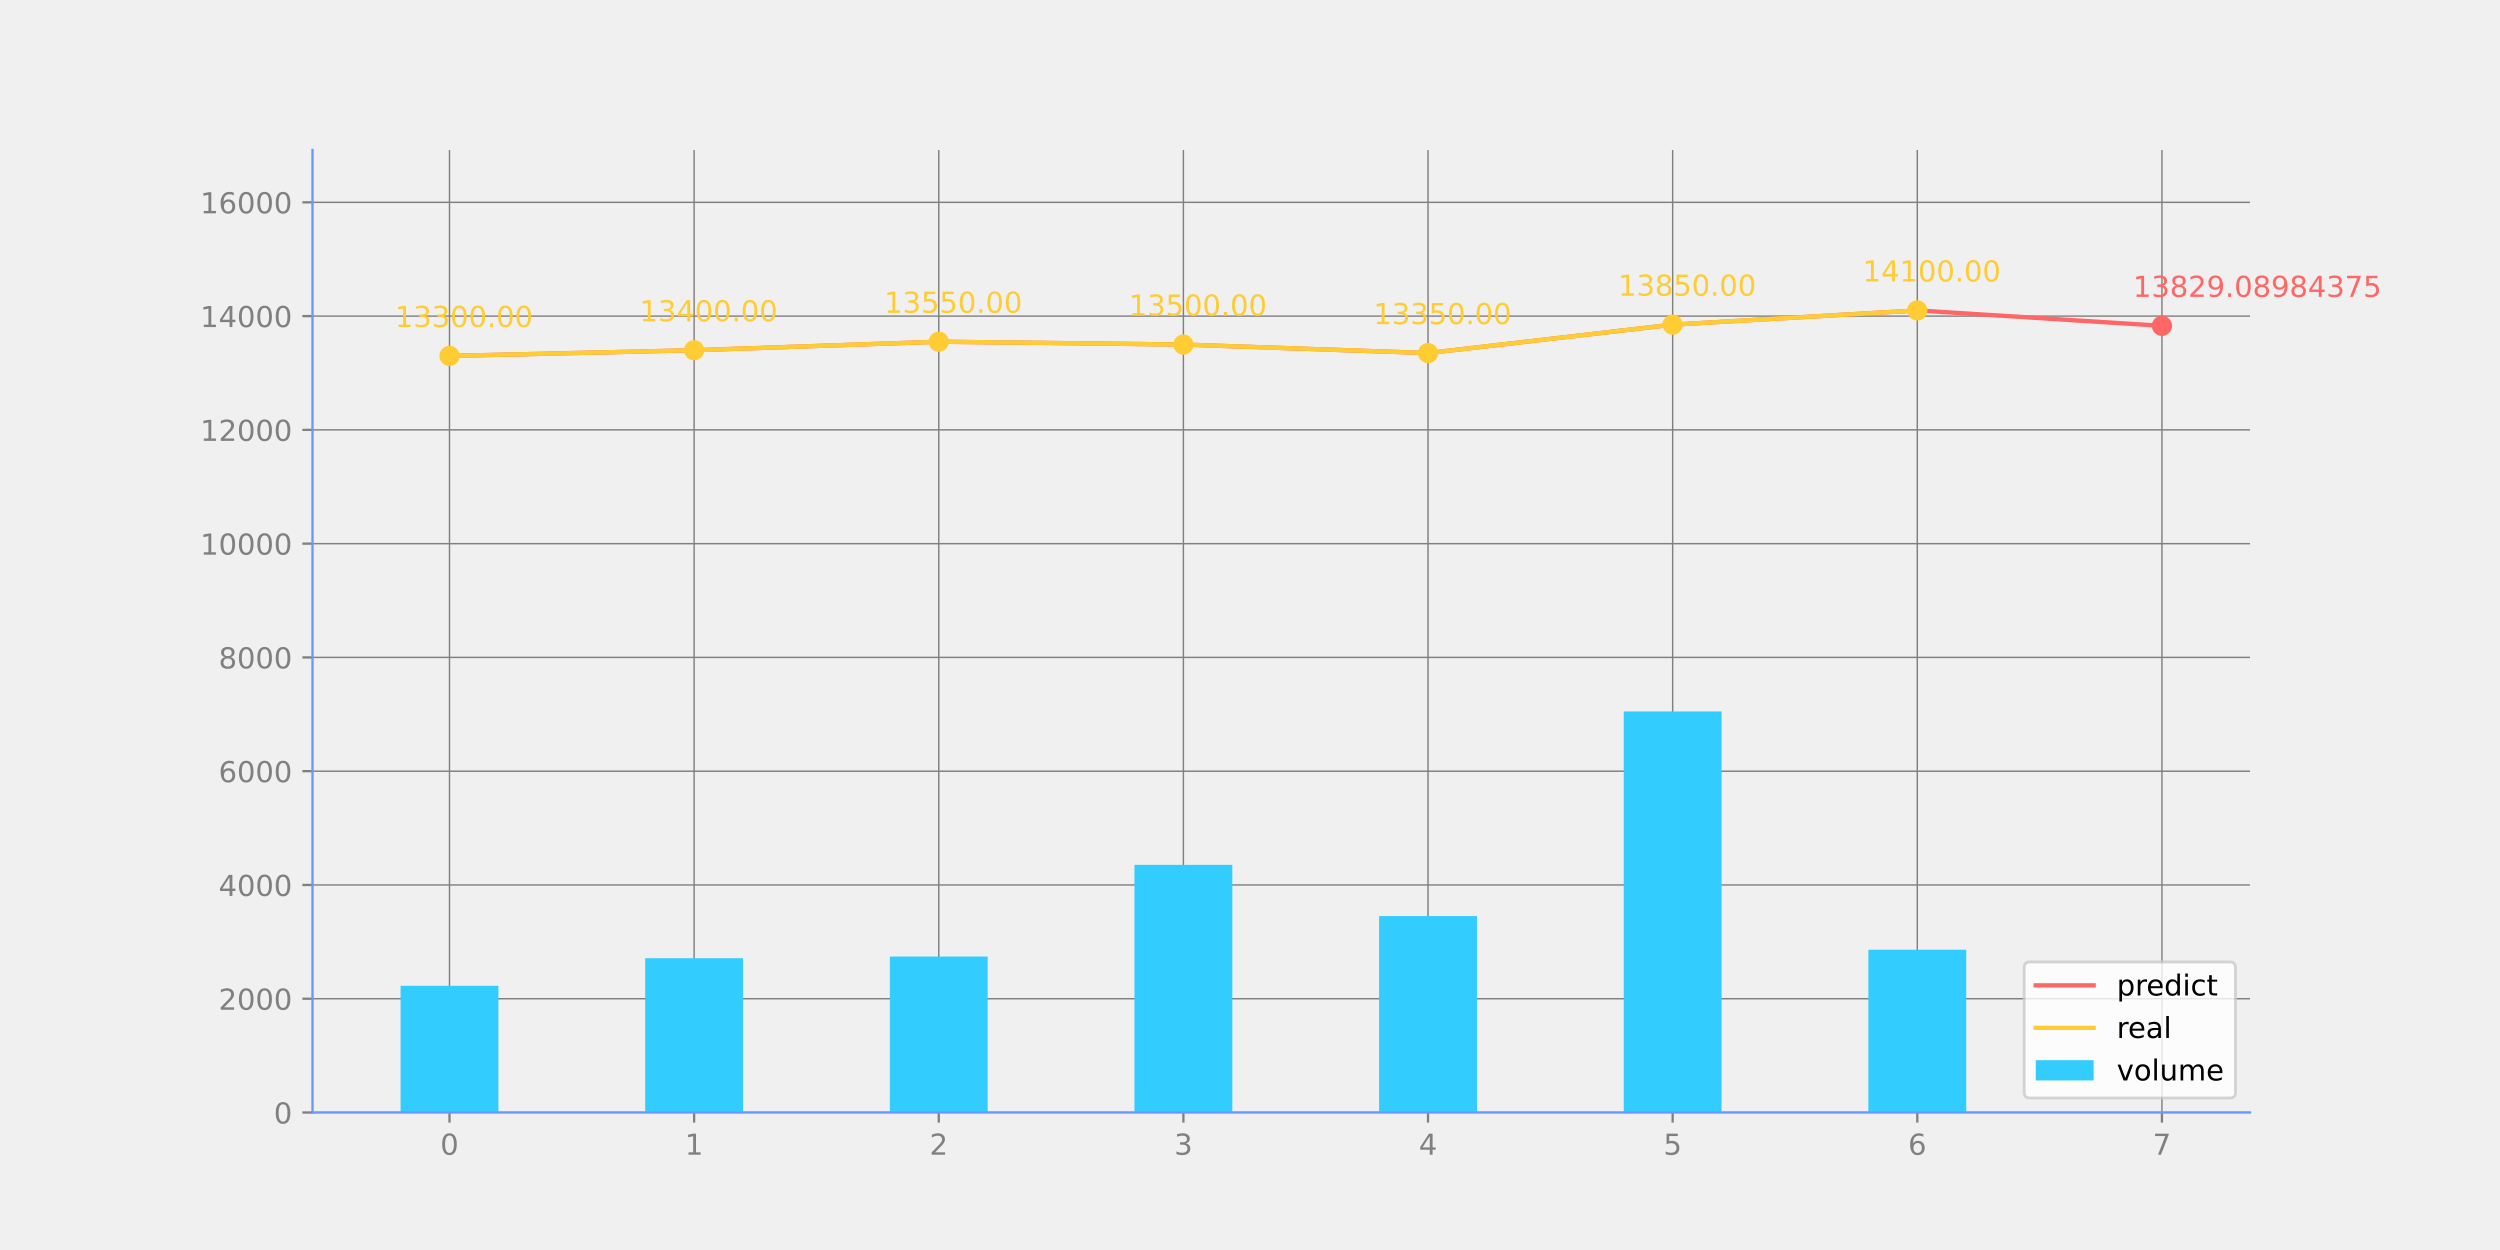
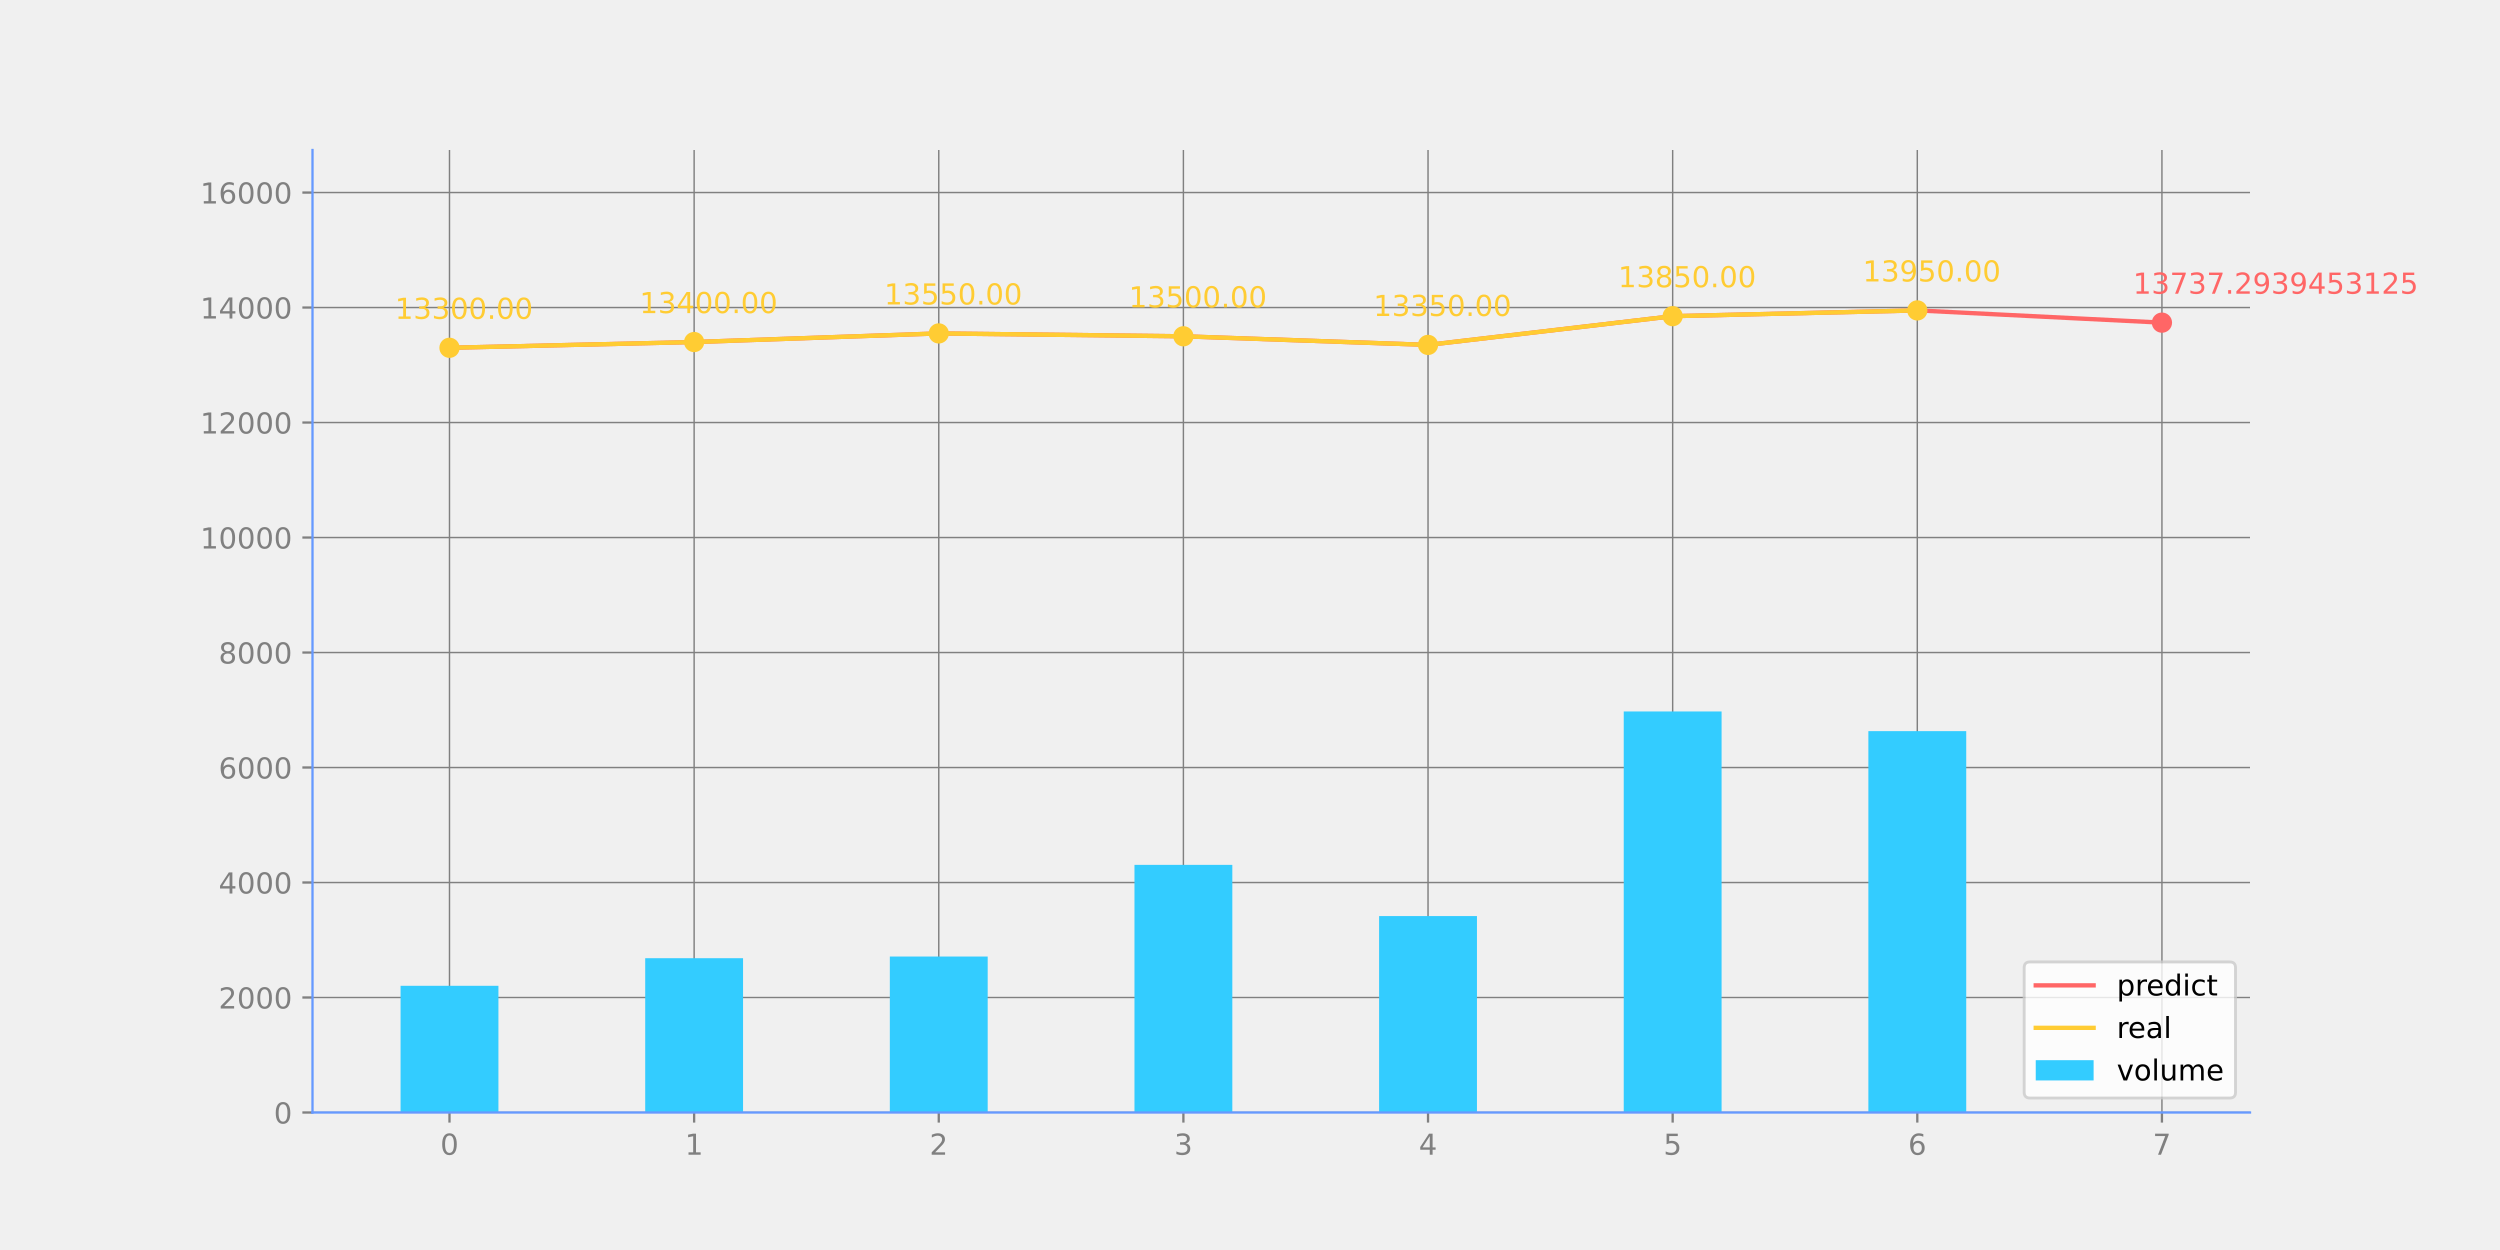
<svg xmlns="http://www.w3.org/2000/svg" xmlns:xlink="http://www.w3.org/1999/xlink" width="864pt" height="432pt" viewBox="0 0 864 432" version="1.1">
  <defs>
    <style type="text/css">*{stroke-linejoin: round; stroke-linecap: butt}</style>
  </defs>
  <g id="figure_1">
    <g id="patch_1">
      <path d="M 0 432  L 864 432  L 864 0  L 0 0  L 0 432  z " style="fill: none" />
    </g>
    <g id="axes_1">
      <g id="patch_2">
        <path d="M 108 384.48  L 777.6 384.48  L 777.6 51.84  L 108 51.84  L 108 384.48  z " style="fill: none" />
      </g>
      <g id="matplotlib.axis_1">
        <g id="xtick_1">
          <g id="line2d_1">
-             <path d="M 155.345 384.48  L 155.345 51.84  " clip-path="url(#pc09f21d53d)" style="fill: none; stroke: #808080; stroke-width: 0.5; stroke-linecap: square" />
+             <path d="M 155.345 384.48  L 155.345 51.84  " clip-path="url(#p553b8b9803)" style="fill: none; stroke: #808080; stroke-width: 0.5; stroke-linecap: square" />
          </g>
          <g id="line2d_2">
            <defs>
-               <path id="mec2771064d" d="M 0 0  L 0 3.5  " style="stroke: #808080; stroke-width: 0.8" />
+               <path id="m7bd07e1845" d="M 0 0  L 0 3.5  " style="stroke: #808080; stroke-width: 0.8" />
            </defs>
            <g>
-               <use xlink:href="#mec2771064d" x="155.345" y="384.48" style="fill: #808080; stroke: #808080; stroke-width: 0.8" />
+               <use xlink:href="#m7bd07e1845" x="155.345" y="384.48" style="fill: #808080; stroke: #808080; stroke-width: 0.8" />
            </g>
          </g>
          <g id="text_1">
            <g style="fill: #808080" transform="translate(152.1642 399.0784) scale(0.1 -0.1)">
              <defs>
                <path id="DejaVuSans-30" d="M 2034 4250  Q 1547 4250 1301 3770  Q 1056 3291 1056 2328  Q 1056 1369 1301 889  Q 1547 409 2034 409  Q 2525 409 2770 889  Q 3016 1369 3016 2328  Q 3016 3291 2770 3770  Q 2525 4250 2034 4250  z M 2034 4750  Q 2819 4750 3233 4129  Q 3647 3509 3647 2328  Q 3647 1150 3233 529  Q 2819 -91 2034 -91  Q 1250 -91 836 529  Q 422 1150 422 2328  Q 422 3509 836 4129  Q 1250 4750 2034 4750  z " transform="scale(0.015625)" />
              </defs>
              <use xlink:href="#DejaVuSans-30" />
            </g>
          </g>
        </g>
        <g id="xtick_2">
          <g id="line2d_3">
-             <path d="M 239.891 384.48  L 239.891 51.84  " clip-path="url(#pc09f21d53d)" style="fill: none; stroke: #808080; stroke-width: 0.5; stroke-linecap: square" />
+             <path d="M 239.891 384.48  L 239.891 51.84  " clip-path="url(#p553b8b9803)" style="fill: none; stroke: #808080; stroke-width: 0.5; stroke-linecap: square" />
          </g>
          <g id="line2d_4">
            <g>
-               <use xlink:href="#mec2771064d" x="239.891" y="384.48" style="fill: #808080; stroke: #808080; stroke-width: 0.8" />
+               <use xlink:href="#m7bd07e1845" x="239.891" y="384.48" style="fill: #808080; stroke: #808080; stroke-width: 0.8" />
            </g>
          </g>
          <g id="text_2">
            <g style="fill: #808080" transform="translate(236.7097 399.0784) scale(0.1 -0.1)">
              <defs>
                <path id="DejaVuSans-31" d="M 794 531  L 1825 531  L 1825 4091  L 703 3866  L 703 4441  L 1819 4666  L 2450 4666  L 2450 531  L 3481 531  L 3481 0  L 794 0  L 794 531  z " transform="scale(0.015625)" />
              </defs>
              <use xlink:href="#DejaVuSans-31" />
            </g>
          </g>
        </g>
        <g id="xtick_3">
          <g id="line2d_5">
-             <path d="M 324.436 384.48  L 324.436 51.84  " clip-path="url(#pc09f21d53d)" style="fill: none; stroke: #808080; stroke-width: 0.5; stroke-linecap: square" />
+             <path d="M 324.436 384.48  L 324.436 51.84  " clip-path="url(#p553b8b9803)" style="fill: none; stroke: #808080; stroke-width: 0.5; stroke-linecap: square" />
          </g>
          <g id="line2d_6">
            <g>
-               <use xlink:href="#mec2771064d" x="324.436" y="384.48" style="fill: #808080; stroke: #808080; stroke-width: 0.8" />
+               <use xlink:href="#m7bd07e1845" x="324.436" y="384.48" style="fill: #808080; stroke: #808080; stroke-width: 0.8" />
            </g>
          </g>
          <g id="text_3">
            <g style="fill: #808080" transform="translate(321.2551 399.0784) scale(0.1 -0.1)">
              <defs>
                <path id="DejaVuSans-32" d="M 1228 531  L 3431 531  L 3431 0  L 469 0  L 469 531  Q 828 903 1448 1529  Q 2069 2156 2228 2338  Q 2531 2678 2651 2914  Q 2772 3150 2772 3378  Q 2772 3750 2511 3984  Q 2250 4219 1831 4219  Q 1534 4219 1204 4116  Q 875 4013 500 3803  L 500 4441  Q 881 4594 1212 4672  Q 1544 4750 1819 4750  Q 2544 4750 2975 4387  Q 3406 4025 3406 3419  Q 3406 3131 3298 2873  Q 3191 2616 2906 2266  Q 2828 2175 2409 1742  Q 1991 1309 1228 531  z " transform="scale(0.015625)" />
              </defs>
              <use xlink:href="#DejaVuSans-32" />
            </g>
          </g>
        </g>
        <g id="xtick_4">
          <g id="line2d_7">
-             <path d="M 408.982 384.48  L 408.982 51.84  " clip-path="url(#pc09f21d53d)" style="fill: none; stroke: #808080; stroke-width: 0.5; stroke-linecap: square" />
+             <path d="M 408.982 384.48  L 408.982 51.84  " clip-path="url(#p553b8b9803)" style="fill: none; stroke: #808080; stroke-width: 0.5; stroke-linecap: square" />
          </g>
          <g id="line2d_8">
            <g>
-               <use xlink:href="#mec2771064d" x="408.982" y="384.48" style="fill: #808080; stroke: #808080; stroke-width: 0.8" />
+               <use xlink:href="#m7bd07e1845" x="408.982" y="384.48" style="fill: #808080; stroke: #808080; stroke-width: 0.8" />
            </g>
          </g>
          <g id="text_4">
            <g style="fill: #808080" transform="translate(405.8006 399.0784) scale(0.1 -0.1)">
              <defs>
                <path id="DejaVuSans-33" d="M 2597 2516  Q 3050 2419 3304 2112  Q 3559 1806 3559 1356  Q 3559 666 3084 287  Q 2609 -91 1734 -91  Q 1441 -91 1130 -33  Q 819 25 488 141  L 488 750  Q 750 597 1062 519  Q 1375 441 1716 441  Q 2309 441 2620 675  Q 2931 909 2931 1356  Q 2931 1769 2642 2001  Q 2353 2234 1838 2234  L 1294 2234  L 1294 2753  L 1863 2753  Q 2328 2753 2575 2939  Q 2822 3125 2822 3475  Q 2822 3834 2567 4026  Q 2313 4219 1838 4219  Q 1578 4219 1281 4162  Q 984 4106 628 3988  L 628 4550  Q 988 4650 1302 4700  Q 1616 4750 1894 4750  Q 2613 4750 3031 4423  Q 3450 4097 3450 3541  Q 3450 3153 3228 2886  Q 3006 2619 2597 2516  z " transform="scale(0.015625)" />
              </defs>
              <use xlink:href="#DejaVuSans-33" />
            </g>
          </g>
        </g>
        <g id="xtick_5">
          <g id="line2d_9">
-             <path d="M 493.527 384.48  L 493.527 51.84  " clip-path="url(#pc09f21d53d)" style="fill: none; stroke: #808080; stroke-width: 0.5; stroke-linecap: square" />
+             <path d="M 493.527 384.48  L 493.527 51.84  " clip-path="url(#p553b8b9803)" style="fill: none; stroke: #808080; stroke-width: 0.5; stroke-linecap: square" />
          </g>
          <g id="line2d_10">
            <g>
-               <use xlink:href="#mec2771064d" x="493.527" y="384.48" style="fill: #808080; stroke: #808080; stroke-width: 0.8" />
+               <use xlink:href="#m7bd07e1845" x="493.527" y="384.48" style="fill: #808080; stroke: #808080; stroke-width: 0.8" />
            </g>
          </g>
          <g id="text_5">
            <g style="fill: #808080" transform="translate(490.346 399.0784) scale(0.1 -0.1)">
              <defs>
                <path id="DejaVuSans-34" d="M 2419 4116  L 825 1625  L 2419 1625  L 2419 4116  z M 2253 4666  L 3047 4666  L 3047 1625  L 3713 1625  L 3713 1100  L 3047 1100  L 3047 0  L 2419 0  L 2419 1100  L 313 1100  L 313 1709  L 2253 4666  z " transform="scale(0.015625)" />
              </defs>
              <use xlink:href="#DejaVuSans-34" />
            </g>
          </g>
        </g>
        <g id="xtick_6">
          <g id="line2d_11">
-             <path d="M 578.073 384.48  L 578.073 51.84  " clip-path="url(#pc09f21d53d)" style="fill: none; stroke: #808080; stroke-width: 0.5; stroke-linecap: square" />
+             <path d="M 578.073 384.48  L 578.073 51.84  " clip-path="url(#p553b8b9803)" style="fill: none; stroke: #808080; stroke-width: 0.5; stroke-linecap: square" />
          </g>
          <g id="line2d_12">
            <g>
-               <use xlink:href="#mec2771064d" x="578.073" y="384.48" style="fill: #808080; stroke: #808080; stroke-width: 0.8" />
+               <use xlink:href="#m7bd07e1845" x="578.073" y="384.48" style="fill: #808080; stroke: #808080; stroke-width: 0.8" />
            </g>
          </g>
          <g id="text_6">
            <g style="fill: #808080" transform="translate(574.8915 399.0784) scale(0.1 -0.1)">
              <defs>
                <path id="DejaVuSans-35" d="M 691 4666  L 3169 4666  L 3169 4134  L 1269 4134  L 1269 2991  Q 1406 3038 1543 3061  Q 1681 3084 1819 3084  Q 2600 3084 3056 2656  Q 3513 2228 3513 1497  Q 3513 744 3044 326  Q 2575 -91 1722 -91  Q 1428 -91 1123 -41  Q 819 9 494 109  L 494 744  Q 775 591 1075 516  Q 1375 441 1709 441  Q 2250 441 2565 725  Q 2881 1009 2881 1497  Q 2881 1984 2565 2268  Q 2250 2553 1709 2553  Q 1456 2553 1204 2497  Q 953 2441 691 2322  L 691 4666  z " transform="scale(0.015625)" />
              </defs>
              <use xlink:href="#DejaVuSans-35" />
            </g>
          </g>
        </g>
        <g id="xtick_7">
          <g id="line2d_13">
-             <path d="M 662.618 384.48  L 662.618 51.84  " clip-path="url(#pc09f21d53d)" style="fill: none; stroke: #808080; stroke-width: 0.5; stroke-linecap: square" />
+             <path d="M 662.618 384.48  L 662.618 51.84  " clip-path="url(#p553b8b9803)" style="fill: none; stroke: #808080; stroke-width: 0.5; stroke-linecap: square" />
          </g>
          <g id="line2d_14">
            <g>
-               <use xlink:href="#mec2771064d" x="662.618" y="384.48" style="fill: #808080; stroke: #808080; stroke-width: 0.8" />
+               <use xlink:href="#m7bd07e1845" x="662.618" y="384.48" style="fill: #808080; stroke: #808080; stroke-width: 0.8" />
            </g>
          </g>
          <g id="text_7">
            <g style="fill: #808080" transform="translate(659.4369 399.0784) scale(0.1 -0.1)">
              <defs>
                <path id="DejaVuSans-36" d="M 2113 2584  Q 1688 2584 1439 2293  Q 1191 2003 1191 1497  Q 1191 994 1439 701  Q 1688 409 2113 409  Q 2538 409 2786 701  Q 3034 994 3034 1497  Q 3034 2003 2786 2293  Q 2538 2584 2113 2584  z M 3366 4563  L 3366 3988  Q 3128 4100 2886 4159  Q 2644 4219 2406 4219  Q 1781 4219 1451 3797  Q 1122 3375 1075 2522  Q 1259 2794 1537 2939  Q 1816 3084 2150 3084  Q 2853 3084 3261 2657  Q 3669 2231 3669 1497  Q 3669 778 3244 343  Q 2819 -91 2113 -91  Q 1303 -91 875 529  Q 447 1150 447 2328  Q 447 3434 972 4092  Q 1497 4750 2381 4750  Q 2619 4750 2861 4703  Q 3103 4656 3366 4563  z " transform="scale(0.015625)" />
              </defs>
              <use xlink:href="#DejaVuSans-36" />
            </g>
          </g>
        </g>
        <g id="xtick_8">
          <g id="line2d_15">
-             <path d="M 747.164 384.48  L 747.164 51.84  " clip-path="url(#pc09f21d53d)" style="fill: none; stroke: #808080; stroke-width: 0.5; stroke-linecap: square" />
+             <path d="M 747.164 384.48  L 747.164 51.84  " clip-path="url(#p553b8b9803)" style="fill: none; stroke: #808080; stroke-width: 0.5; stroke-linecap: square" />
          </g>
          <g id="line2d_16">
            <g>
-               <use xlink:href="#mec2771064d" x="747.164" y="384.48" style="fill: #808080; stroke: #808080; stroke-width: 0.8" />
+               <use xlink:href="#m7bd07e1845" x="747.164" y="384.48" style="fill: #808080; stroke: #808080; stroke-width: 0.8" />
            </g>
          </g>
          <g id="text_8">
            <g style="fill: #808080" transform="translate(743.9824 399.0784) scale(0.1 -0.1)">
              <defs>
                <path id="DejaVuSans-37" d="M 525 4666  L 3525 4666  L 3525 4397  L 1831 0  L 1172 0  L 2766 4134  L 525 4134  L 525 4666  z " transform="scale(0.015625)" />
              </defs>
              <use xlink:href="#DejaVuSans-37" />
            </g>
          </g>
        </g>
      </g>
      <g id="matplotlib.axis_2">
        <g id="ytick_1">
          <g id="line2d_17">
-             <path d="M 108 384.48  L 777.6 384.48  " clip-path="url(#pc09f21d53d)" style="fill: none; stroke: #808080; stroke-width: 0.5; stroke-linecap: square" />
+             <path d="M 108 384.48  L 777.6 384.48  " clip-path="url(#p553b8b9803)" style="fill: none; stroke: #808080; stroke-width: 0.5; stroke-linecap: square" />
          </g>
          <g id="line2d_18">
            <defs>
-               <path id="m8d6a97987f" d="M 0 0  L -3.5 0  " style="stroke: #808080; stroke-width: 0.8" />
+               <path id="m628867d74f" d="M 0 0  L -3.5 0  " style="stroke: #808080; stroke-width: 0.8" />
            </defs>
            <g>
-               <use xlink:href="#m8d6a97987f" x="108" y="384.48" style="fill: #808080; stroke: #808080; stroke-width: 0.8" />
+               <use xlink:href="#m628867d74f" x="108" y="384.48" style="fill: #808080; stroke: #808080; stroke-width: 0.8" />
            </g>
          </g>
          <g id="text_9">
            <g style="fill: #808080" transform="translate(94.6375 388.2792) scale(0.1 -0.1)">
              <use xlink:href="#DejaVuSans-30" />
            </g>
          </g>
        </g>
        <g id="ytick_2">
          <g id="line2d_19">
-             <path d="M 108 345.161  L 777.6 345.161  " clip-path="url(#pc09f21d53d)" style="fill: none; stroke: #808080; stroke-width: 0.5; stroke-linecap: square" />
+             <path d="M 108 344.738  L 777.6 344.738  " clip-path="url(#p553b8b9803)" style="fill: none; stroke: #808080; stroke-width: 0.5; stroke-linecap: square" />
          </g>
          <g id="line2d_20">
            <g>
-               <use xlink:href="#m8d6a97987f" x="108" y="345.161" style="fill: #808080; stroke: #808080; stroke-width: 0.8" />
+               <use xlink:href="#m628867d74f" x="108" y="344.738" style="fill: #808080; stroke: #808080; stroke-width: 0.8" />
            </g>
          </g>
          <g id="text_10">
-             <g style="fill: #808080" transform="translate(75.55 348.9601) scale(0.1 -0.1)">
+             <g style="fill: #808080" transform="translate(75.55 348.5373) scale(0.1 -0.1)">
              <use xlink:href="#DejaVuSans-32" />
              <use xlink:href="#DejaVuSans-30" x="63.623" />
              <use xlink:href="#DejaVuSans-30" x="127.246" />
              <use xlink:href="#DejaVuSans-30" x="190.869" />
            </g>
          </g>
        </g>
        <g id="ytick_3">
          <g id="line2d_21">
-             <path d="M 108 305.842  L 777.6 305.842  " clip-path="url(#pc09f21d53d)" style="fill: none; stroke: #808080; stroke-width: 0.5; stroke-linecap: square" />
+             <path d="M 108 304.996  L 777.6 304.996  " clip-path="url(#p553b8b9803)" style="fill: none; stroke: #808080; stroke-width: 0.5; stroke-linecap: square" />
          </g>
          <g id="line2d_22">
            <g>
-               <use xlink:href="#m8d6a97987f" x="108" y="305.842" style="fill: #808080; stroke: #808080; stroke-width: 0.8" />
+               <use xlink:href="#m628867d74f" x="108" y="304.996" style="fill: #808080; stroke: #808080; stroke-width: 0.8" />
            </g>
          </g>
          <g id="text_11">
-             <g style="fill: #808080" transform="translate(75.55 309.6409) scale(0.1 -0.1)">
+             <g style="fill: #808080" transform="translate(75.55 308.7953) scale(0.1 -0.1)">
              <use xlink:href="#DejaVuSans-34" />
              <use xlink:href="#DejaVuSans-30" x="63.623" />
              <use xlink:href="#DejaVuSans-30" x="127.246" />
              <use xlink:href="#DejaVuSans-30" x="190.869" />
            </g>
          </g>
        </g>
        <g id="ytick_4">
          <g id="line2d_23">
-             <path d="M 108 266.523  L 777.6 266.523  " clip-path="url(#pc09f21d53d)" style="fill: none; stroke: #808080; stroke-width: 0.5; stroke-linecap: square" />
+             <path d="M 108 265.254  L 777.6 265.254  " clip-path="url(#p553b8b9803)" style="fill: none; stroke: #808080; stroke-width: 0.5; stroke-linecap: square" />
          </g>
          <g id="line2d_24">
            <g>
-               <use xlink:href="#m8d6a97987f" x="108" y="266.523" style="fill: #808080; stroke: #808080; stroke-width: 0.8" />
+               <use xlink:href="#m628867d74f" x="108" y="265.254" style="fill: #808080; stroke: #808080; stroke-width: 0.8" />
            </g>
          </g>
          <g id="text_12">
-             <g style="fill: #808080" transform="translate(75.55 270.3218) scale(0.1 -0.1)">
+             <g style="fill: #808080" transform="translate(75.55 269.0534) scale(0.1 -0.1)">
              <use xlink:href="#DejaVuSans-36" />
              <use xlink:href="#DejaVuSans-30" x="63.623" />
              <use xlink:href="#DejaVuSans-30" x="127.246" />
              <use xlink:href="#DejaVuSans-30" x="190.869" />
            </g>
          </g>
        </g>
        <g id="ytick_5">
          <g id="line2d_25">
-             <path d="M 108 227.203  L 777.6 227.203  " clip-path="url(#pc09f21d53d)" style="fill: none; stroke: #808080; stroke-width: 0.5; stroke-linecap: square" />
+             <path d="M 108 225.512  L 777.6 225.512  " clip-path="url(#p553b8b9803)" style="fill: none; stroke: #808080; stroke-width: 0.5; stroke-linecap: square" />
          </g>
          <g id="line2d_26">
            <g>
-               <use xlink:href="#m8d6a97987f" x="108" y="227.203" style="fill: #808080; stroke: #808080; stroke-width: 0.8" />
+               <use xlink:href="#m628867d74f" x="108" y="225.512" style="fill: #808080; stroke: #808080; stroke-width: 0.8" />
            </g>
          </g>
          <g id="text_13">
-             <g style="fill: #808080" transform="translate(75.55 231.0026) scale(0.1 -0.1)">
+             <g style="fill: #808080" transform="translate(75.55 229.3115) scale(0.1 -0.1)">
              <defs>
                <path id="DejaVuSans-38" d="M 2034 2216  Q 1584 2216 1326 1975  Q 1069 1734 1069 1313  Q 1069 891 1326 650  Q 1584 409 2034 409  Q 2484 409 2743 651  Q 3003 894 3003 1313  Q 3003 1734 2745 1975  Q 2488 2216 2034 2216  z M 1403 2484  Q 997 2584 770 2862  Q 544 3141 544 3541  Q 544 4100 942 4425  Q 1341 4750 2034 4750  Q 2731 4750 3128 4425  Q 3525 4100 3525 3541  Q 3525 3141 3298 2862  Q 3072 2584 2669 2484  Q 3125 2378 3379 2068  Q 3634 1759 3634 1313  Q 3634 634 3220 271  Q 2806 -91 2034 -91  Q 1263 -91 848 271  Q 434 634 434 1313  Q 434 1759 690 2068  Q 947 2378 1403 2484  z M 1172 3481  Q 1172 3119 1398 2916  Q 1625 2713 2034 2713  Q 2441 2713 2670 2916  Q 2900 3119 2900 3481  Q 2900 3844 2670 4047  Q 2441 4250 2034 4250  Q 1625 4250 1398 4047  Q 1172 3844 1172 3481  z " transform="scale(0.015625)" />
              </defs>
              <use xlink:href="#DejaVuSans-38" />
              <use xlink:href="#DejaVuSans-30" x="63.623" />
              <use xlink:href="#DejaVuSans-30" x="127.246" />
              <use xlink:href="#DejaVuSans-30" x="190.869" />
            </g>
          </g>
        </g>
        <g id="ytick_6">
          <g id="line2d_27">
-             <path d="M 108 187.884  L 777.6 187.884  " clip-path="url(#pc09f21d53d)" style="fill: none; stroke: #808080; stroke-width: 0.5; stroke-linecap: square" />
+             <path d="M 108 185.77  L 777.6 185.77  " clip-path="url(#p553b8b9803)" style="fill: none; stroke: #808080; stroke-width: 0.5; stroke-linecap: square" />
          </g>
          <g id="line2d_28">
            <g>
-               <use xlink:href="#m8d6a97987f" x="108" y="187.884" style="fill: #808080; stroke: #808080; stroke-width: 0.8" />
+               <use xlink:href="#m628867d74f" x="108" y="185.77" style="fill: #808080; stroke: #808080; stroke-width: 0.8" />
            </g>
          </g>
          <g id="text_14">
-             <g style="fill: #808080" transform="translate(69.1875 191.6835) scale(0.1 -0.1)">
+             <g style="fill: #808080" transform="translate(69.1875 189.5695) scale(0.1 -0.1)">
              <use xlink:href="#DejaVuSans-31" />
              <use xlink:href="#DejaVuSans-30" x="63.623" />
              <use xlink:href="#DejaVuSans-30" x="127.246" />
              <use xlink:href="#DejaVuSans-30" x="190.869" />
              <use xlink:href="#DejaVuSans-30" x="254.492" />
            </g>
          </g>
        </g>
        <g id="ytick_7">
          <g id="line2d_29">
-             <path d="M 108 148.565  L 777.6 148.565  " clip-path="url(#pc09f21d53d)" style="fill: none; stroke: #808080; stroke-width: 0.5; stroke-linecap: square" />
+             <path d="M 108 146.028  L 777.6 146.028  " clip-path="url(#p553b8b9803)" style="fill: none; stroke: #808080; stroke-width: 0.5; stroke-linecap: square" />
          </g>
          <g id="line2d_30">
            <g>
-               <use xlink:href="#m8d6a97987f" x="108" y="148.565" style="fill: #808080; stroke: #808080; stroke-width: 0.8" />
+               <use xlink:href="#m628867d74f" x="108" y="146.028" style="fill: #808080; stroke: #808080; stroke-width: 0.8" />
            </g>
          </g>
          <g id="text_15">
-             <g style="fill: #808080" transform="translate(69.1875 152.3643) scale(0.1 -0.1)">
+             <g style="fill: #808080" transform="translate(69.1875 149.8276) scale(0.1 -0.1)">
              <use xlink:href="#DejaVuSans-31" />
              <use xlink:href="#DejaVuSans-32" x="63.623" />
              <use xlink:href="#DejaVuSans-30" x="127.246" />
              <use xlink:href="#DejaVuSans-30" x="190.869" />
              <use xlink:href="#DejaVuSans-30" x="254.492" />
            </g>
          </g>
        </g>
        <g id="ytick_8">
          <g id="line2d_31">
-             <path d="M 108 109.246  L 777.6 109.246  " clip-path="url(#pc09f21d53d)" style="fill: none; stroke: #808080; stroke-width: 0.5; stroke-linecap: square" />
+             <path d="M 108 106.286  L 777.6 106.286  " clip-path="url(#p553b8b9803)" style="fill: none; stroke: #808080; stroke-width: 0.5; stroke-linecap: square" />
          </g>
          <g id="line2d_32">
            <g>
-               <use xlink:href="#m8d6a97987f" x="108" y="109.246" style="fill: #808080; stroke: #808080; stroke-width: 0.8" />
+               <use xlink:href="#m628867d74f" x="108" y="106.286" style="fill: #808080; stroke: #808080; stroke-width: 0.8" />
            </g>
          </g>
          <g id="text_16">
-             <g style="fill: #808080" transform="translate(69.1875 113.0452) scale(0.1 -0.1)">
+             <g style="fill: #808080" transform="translate(69.1875 110.0857) scale(0.1 -0.1)">
              <use xlink:href="#DejaVuSans-31" />
              <use xlink:href="#DejaVuSans-34" x="63.623" />
              <use xlink:href="#DejaVuSans-30" x="127.246" />
              <use xlink:href="#DejaVuSans-30" x="190.869" />
              <use xlink:href="#DejaVuSans-30" x="254.492" />
            </g>
          </g>
        </g>
        <g id="ytick_9">
          <g id="line2d_33">
-             <path d="M 108 69.927  L 777.6 69.927  " clip-path="url(#pc09f21d53d)" style="fill: none; stroke: #808080; stroke-width: 0.5; stroke-linecap: square" />
+             <path d="M 108 66.545  L 777.6 66.545  " clip-path="url(#p553b8b9803)" style="fill: none; stroke: #808080; stroke-width: 0.5; stroke-linecap: square" />
          </g>
          <g id="line2d_34">
            <g>
-               <use xlink:href="#m8d6a97987f" x="108" y="69.927" style="fill: #808080; stroke: #808080; stroke-width: 0.8" />
+               <use xlink:href="#m628867d74f" x="108" y="66.545" style="fill: #808080; stroke: #808080; stroke-width: 0.8" />
            </g>
          </g>
          <g id="text_17">
-             <g style="fill: #808080" transform="translate(69.1875 73.72603) scale(0.1 -0.1)">
+             <g style="fill: #808080" transform="translate(69.1875 70.34373) scale(0.1 -0.1)">
              <use xlink:href="#DejaVuSans-31" />
              <use xlink:href="#DejaVuSans-36" x="63.623" />
              <use xlink:href="#DejaVuSans-30" x="127.246" />
              <use xlink:href="#DejaVuSans-30" x="190.869" />
              <use xlink:href="#DejaVuSans-30" x="254.492" />
            </g>
          </g>
        </g>
      </g>
      <g id="line2d_35">
-         <path d="M 155.345 123.008  L 239.891 121.042  L 324.436 118.093  L 408.982 119.076  L 493.527 122.025  L 578.073 112.195  L 662.618 107.28  L 747.164 112.606  " clip-path="url(#pc09f21d53d)" style="fill: none; stroke: #ff6666; stroke-width: 1.5; stroke-linecap: square" />
+         <path d="M 155.345 120.196  L 239.891 118.209  L 324.436 115.228  L 408.982 116.222  L 493.527 119.203  L 578.073 109.267  L 662.618 107.28  L 747.164 111.507  " clip-path="url(#p553b8b9803)" style="fill: none; stroke: #ff6666; stroke-width: 1.5; stroke-linecap: square" />
      </g>
      <g id="line2d_36">
-         <path d="M 155.345 123.008  L 239.891 121.042  L 324.436 118.093  L 408.982 119.076  L 493.527 122.025  L 578.073 112.195  L 662.618 107.28  " clip-path="url(#pc09f21d53d)" style="fill: none; stroke: #ffcc33; stroke-width: 1.5; stroke-linecap: square" />
+         <path d="M 155.345 120.196  L 239.891 118.209  L 324.436 115.228  L 408.982 116.222  L 493.527 119.203  L 578.073 109.267  L 662.618 107.28  " clip-path="url(#p553b8b9803)" style="fill: none; stroke: #ffcc33; stroke-width: 1.5; stroke-linecap: square" />
      </g>
      <g id="patch_3">
-         <path d="M 138.436 384.48  L 172.255 384.48  L 172.255 340.703  L 138.436 340.703  z " clip-path="url(#pc09f21d53d)" style="fill: #33ccff" />
+         <path d="M 138.436 384.48  L 172.255 384.48  L 172.255 340.703  L 138.436 340.703  z " clip-path="url(#p553b8b9803)" style="fill: #33ccff" />
      </g>
      <g id="patch_4">
-         <path d="M 222.982 384.48  L 256.8 384.48  L 256.8 331.151  L 222.982 331.151  z " clip-path="url(#pc09f21d53d)" style="fill: #33ccff" />
+         <path d="M 222.982 384.48  L 256.8 384.48  L 256.8 331.151  L 222.982 331.151  z " clip-path="url(#p553b8b9803)" style="fill: #33ccff" />
      </g>
      <g id="patch_5">
-         <path d="M 307.527 384.48  L 341.345 384.48  L 341.345 330.581  L 307.527 330.581  z " clip-path="url(#pc09f21d53d)" style="fill: #33ccff" />
+         <path d="M 307.527 384.48  L 341.345 384.48  L 341.345 330.581  L 307.527 330.581  z " clip-path="url(#p553b8b9803)" style="fill: #33ccff" />
      </g>
      <g id="patch_6">
-         <path d="M 392.073 384.48  L 425.891 384.48  L 425.891 298.892  L 392.073 298.892  z " clip-path="url(#pc09f21d53d)" style="fill: #33ccff" />
+         <path d="M 392.073 384.48  L 425.891 384.48  L 425.891 298.892  L 392.073 298.892  z " clip-path="url(#p553b8b9803)" style="fill: #33ccff" />
      </g>
      <g id="patch_7">
-         <path d="M 476.618 384.48  L 510.436 384.48  L 510.436 316.592  L 476.618 316.592  z " clip-path="url(#pc09f21d53d)" style="fill: #33ccff" />
+         <path d="M 476.618 384.48  L 510.436 384.48  L 510.436 316.592  L 476.618 316.592  z " clip-path="url(#p553b8b9803)" style="fill: #33ccff" />
      </g>
      <g id="patch_8">
-         <path d="M 561.164 384.48  L 594.982 384.48  L 594.982 245.88  L 561.164 245.88  z " clip-path="url(#pc09f21d53d)" style="fill: #33ccff" />
+         <path d="M 561.164 384.48  L 594.982 384.48  L 594.982 245.88  L 561.164 245.88  z " clip-path="url(#p553b8b9803)" style="fill: #33ccff" />
      </g>
      <g id="patch_9">
-         <path d="M 645.709 384.48  L 679.527 384.48  L 679.527 328.231  L 645.709 328.231  z " clip-path="url(#pc09f21d53d)" style="fill: #33ccff" />
+         <path d="M 645.709 384.48  L 679.527 384.48  L 679.527 252.689  L 645.709 252.689  z " clip-path="url(#p553b8b9803)" style="fill: #33ccff" />
      </g>
      <g id="PathCollection_1">
        <defs>
-           <path id="m91ffecf3cf" d="M 0 3  C 0.796 3 1.559 2.684 2.121 2.121  C 2.684 1.559 3 0.796 3 0  C 3 -0.796 2.684 -1.559 2.121 -2.121  C 1.559 -2.684 0.796 -3 0 -3  C -0.796 -3 -1.559 -2.684 -2.121 -2.121  C -2.684 -1.559 -3 -0.796 -3 0  C -3 0.796 -2.684 1.559 -2.121 2.121  C -1.559 2.684 -0.796 3 0 3  z " style="stroke: #ffcc33" />
+           <path id="m9d7821a4ae" d="M 0 3  C 0.796 3 1.559 2.684 2.121 2.121  C 2.684 1.559 3 0.796 3 0  C 3 -0.796 2.684 -1.559 2.121 -2.121  C 1.559 -2.684 0.796 -3 0 -3  C -0.796 -3 -1.559 -2.684 -2.121 -2.121  C -2.684 -1.559 -3 -0.796 -3 0  C -3 0.796 -2.684 1.559 -2.121 2.121  C -1.559 2.684 -0.796 3 0 3  z " style="stroke: #ffcc33" />
        </defs>
-         <g clip-path="url(#pc09f21d53d)">
-           <use xlink:href="#m91ffecf3cf" x="155.345" y="123.008" style="fill: #ffcc33; stroke: #ffcc33" />
-           <use xlink:href="#m91ffecf3cf" x="239.891" y="121.042" style="fill: #ffcc33; stroke: #ffcc33" />
-           <use xlink:href="#m91ffecf3cf" x="324.436" y="118.093" style="fill: #ffcc33; stroke: #ffcc33" />
-           <use xlink:href="#m91ffecf3cf" x="408.982" y="119.076" style="fill: #ffcc33; stroke: #ffcc33" />
-           <use xlink:href="#m91ffecf3cf" x="493.527" y="122.025" style="fill: #ffcc33; stroke: #ffcc33" />
-           <use xlink:href="#m91ffecf3cf" x="578.073" y="112.195" style="fill: #ffcc33; stroke: #ffcc33" />
-           <use xlink:href="#m91ffecf3cf" x="662.618" y="107.28" style="fill: #ffcc33; stroke: #ffcc33" />
+         <g clip-path="url(#p553b8b9803)">
+           <use xlink:href="#m9d7821a4ae" x="155.345" y="120.196" style="fill: #ffcc33; stroke: #ffcc33" />
+           <use xlink:href="#m9d7821a4ae" x="239.891" y="118.209" style="fill: #ffcc33; stroke: #ffcc33" />
+           <use xlink:href="#m9d7821a4ae" x="324.436" y="115.228" style="fill: #ffcc33; stroke: #ffcc33" />
+           <use xlink:href="#m9d7821a4ae" x="408.982" y="116.222" style="fill: #ffcc33; stroke: #ffcc33" />
+           <use xlink:href="#m9d7821a4ae" x="493.527" y="119.203" style="fill: #ffcc33; stroke: #ffcc33" />
+           <use xlink:href="#m9d7821a4ae" x="578.073" y="109.267" style="fill: #ffcc33; stroke: #ffcc33" />
+           <use xlink:href="#m9d7821a4ae" x="662.618" y="107.28" style="fill: #ffcc33; stroke: #ffcc33" />
        </g>
      </g>
      <g id="text_18">
-         <g style="fill: #ffcc33" transform="translate(136.4876 113.0077) scale(0.1 -0.1)">
+         <g style="fill: #ffcc33" transform="translate(136.4876 110.1961) scale(0.1 -0.1)">
          <defs>
            <path id="DejaVuSans-2e" d="M 684 794  L 1344 794  L 1344 0  L 684 0  L 684 794  z " transform="scale(0.015625)" />
          </defs>
          <use xlink:href="#DejaVuSans-31" />
          <use xlink:href="#DejaVuSans-33" x="63.623" />
          <use xlink:href="#DejaVuSans-33" x="127.246" />
          <use xlink:href="#DejaVuSans-30" x="190.869" />
          <use xlink:href="#DejaVuSans-30" x="254.492" />
          <use xlink:href="#DejaVuSans-2e" x="318.115" />
          <use xlink:href="#DejaVuSans-30" x="349.902" />
          <use xlink:href="#DejaVuSans-30" x="413.525" />
        </g>
      </g>
      <g id="text_19">
-         <g style="fill: #ffcc33" transform="translate(221.0331 111.0417) scale(0.1 -0.1)">
+         <g style="fill: #ffcc33" transform="translate(221.0331 108.209) scale(0.1 -0.1)">
          <use xlink:href="#DejaVuSans-31" />
          <use xlink:href="#DejaVuSans-33" x="63.623" />
          <use xlink:href="#DejaVuSans-34" x="127.246" />
          <use xlink:href="#DejaVuSans-30" x="190.869" />
          <use xlink:href="#DejaVuSans-30" x="254.492" />
          <use xlink:href="#DejaVuSans-2e" x="318.115" />
          <use xlink:href="#DejaVuSans-30" x="349.902" />
          <use xlink:href="#DejaVuSans-30" x="413.525" />
        </g>
      </g>
      <g id="text_20">
-         <g style="fill: #ffcc33" transform="translate(305.5786 108.0928) scale(0.1 -0.1)">
+         <g style="fill: #ffcc33" transform="translate(305.5786 105.2284) scale(0.1 -0.1)">
          <use xlink:href="#DejaVuSans-31" />
          <use xlink:href="#DejaVuSans-33" x="63.623" />
          <use xlink:href="#DejaVuSans-35" x="127.246" />
          <use xlink:href="#DejaVuSans-35" x="190.869" />
          <use xlink:href="#DejaVuSans-30" x="254.492" />
          <use xlink:href="#DejaVuSans-2e" x="318.115" />
          <use xlink:href="#DejaVuSans-30" x="349.902" />
          <use xlink:href="#DejaVuSans-30" x="413.525" />
        </g>
      </g>
      <g id="text_21">
-         <g style="fill: #ffcc33" transform="translate(390.124 109.0757) scale(0.1 -0.1)">
+         <g style="fill: #ffcc33" transform="translate(390.124 106.2219) scale(0.1 -0.1)">
          <use xlink:href="#DejaVuSans-31" />
          <use xlink:href="#DejaVuSans-33" x="63.623" />
          <use xlink:href="#DejaVuSans-35" x="127.246" />
          <use xlink:href="#DejaVuSans-30" x="190.869" />
          <use xlink:href="#DejaVuSans-30" x="254.492" />
          <use xlink:href="#DejaVuSans-2e" x="318.115" />
          <use xlink:href="#DejaVuSans-30" x="349.902" />
          <use xlink:href="#DejaVuSans-30" x="413.525" />
        </g>
      </g>
      <g id="text_22">
-         <g style="fill: #ffcc33" transform="translate(474.6695 112.0247) scale(0.1 -0.1)">
+         <g style="fill: #ffcc33" transform="translate(474.6695 109.2026) scale(0.1 -0.1)">
          <use xlink:href="#DejaVuSans-31" />
          <use xlink:href="#DejaVuSans-33" x="63.623" />
          <use xlink:href="#DejaVuSans-33" x="127.246" />
          <use xlink:href="#DejaVuSans-35" x="190.869" />
          <use xlink:href="#DejaVuSans-30" x="254.492" />
          <use xlink:href="#DejaVuSans-2e" x="318.115" />
          <use xlink:href="#DejaVuSans-30" x="349.902" />
          <use xlink:href="#DejaVuSans-30" x="413.525" />
        </g>
      </g>
      <g id="text_23">
-         <g style="fill: #ffcc33" transform="translate(559.2149 102.1949) scale(0.1 -0.1)">
+         <g style="fill: #ffcc33" transform="translate(559.2149 99.2671) scale(0.1 -0.1)">
          <use xlink:href="#DejaVuSans-31" />
          <use xlink:href="#DejaVuSans-33" x="63.623" />
          <use xlink:href="#DejaVuSans-38" x="127.246" />
          <use xlink:href="#DejaVuSans-35" x="190.869" />
          <use xlink:href="#DejaVuSans-30" x="254.492" />
          <use xlink:href="#DejaVuSans-2e" x="318.115" />
          <use xlink:href="#DejaVuSans-30" x="349.902" />
          <use xlink:href="#DejaVuSans-30" x="413.525" />
        </g>
      </g>
      <g id="text_24">
        <g style="fill: #ffcc33" transform="translate(643.7604 97.28) scale(0.1 -0.1)">
-           <use xlink:href="#DejaVuSans-31" />
-           <use xlink:href="#DejaVuSans-34" x="63.623" />
-           <use xlink:href="#DejaVuSans-31" x="127.246" />
-           <use xlink:href="#DejaVuSans-30" x="190.869" />
-           <use xlink:href="#DejaVuSans-30" x="254.492" />
-           <use xlink:href="#DejaVuSans-2e" x="318.115" />
-           <use xlink:href="#DejaVuSans-30" x="349.902" />
-           <use xlink:href="#DejaVuSans-30" x="413.525" />
-         </g>
-       </g>
-       <g id="PathCollection_2">
-         <defs>
-           <path id="m1913877495" d="M 0 3  C 0.796 3 1.559 2.684 2.121 2.121  C 2.684 1.559 3 0.796 3 0  C 3 -0.796 2.684 -1.559 2.121 -2.121  C 1.559 -2.684 0.796 -3 0 -3  C -0.796 -3 -1.559 -2.684 -2.121 -2.121  C -2.684 -1.559 -3 -0.796 -3 0  C -3 0.796 -2.684 1.559 -2.121 2.121  C -1.559 2.684 -0.796 3 0 3  z " style="stroke: #ff6666" />
-         </defs>
-         <g clip-path="url(#pc09f21d53d)">
-           <use xlink:href="#m1913877495" x="747.164" y="112.606" style="fill: #ff6666; stroke: #ff6666" />
-         </g>
-       </g>
-       <g id="text_25">
-         <g style="fill: #ff6666" transform="translate(737.1636 102.606) scale(0.1 -0.1)">
          <defs>
            <path id="DejaVuSans-39" d="M 703 97  L 703 672  Q 941 559 1184 500  Q 1428 441 1663 441  Q 2288 441 2617 861  Q 2947 1281 2994 2138  Q 2813 1869 2534 1725  Q 2256 1581 1919 1581  Q 1219 1581 811 2004  Q 403 2428 403 3163  Q 403 3881 828 4315  Q 1253 4750 1959 4750  Q 2769 4750 3195 4129  Q 3622 3509 3622 2328  Q 3622 1225 3098 567  Q 2575 -91 1691 -91  Q 1453 -91 1209 -44  Q 966 3 703 97  z M 1959 2075  Q 2384 2075 2632 2365  Q 2881 2656 2881 3163  Q 2881 3666 2632 3958  Q 2384 4250 1959 4250  Q 1534 4250 1286 3958  Q 1038 3666 1038 3163  Q 1038 2656 1286 2365  Q 1534 2075 1959 2075  z " transform="scale(0.015625)" />
          </defs>
          <use xlink:href="#DejaVuSans-31" />
          <use xlink:href="#DejaVuSans-33" x="63.623" />
-           <use xlink:href="#DejaVuSans-38" x="127.246" />
-           <use xlink:href="#DejaVuSans-32" x="190.869" />
-           <use xlink:href="#DejaVuSans-39" x="254.492" />
-           <use xlink:href="#DejaVuSans-2e" x="318.115" />
-           <use xlink:href="#DejaVuSans-30" x="349.902" />
-           <use xlink:href="#DejaVuSans-38" x="413.525" />
-           <use xlink:href="#DejaVuSans-39" x="477.148" />
-           <use xlink:href="#DejaVuSans-38" x="540.771" />
+           <use xlink:href="#DejaVuSans-39" x="127.246" />
+           <use xlink:href="#DejaVuSans-35" x="190.869" />
+           <use xlink:href="#DejaVuSans-30" x="254.492" />
+           <use xlink:href="#DejaVuSans-2e" x="318.115" />
+           <use xlink:href="#DejaVuSans-30" x="349.902" />
+           <use xlink:href="#DejaVuSans-30" x="413.525" />
+         </g>
+       </g>
+       <g id="PathCollection_2">
+         <defs>
+           <path id="m5655913a9e" d="M 0 3  C 0.796 3 1.559 2.684 2.121 2.121  C 2.684 1.559 3 0.796 3 0  C 3 -0.796 2.684 -1.559 2.121 -2.121  C 1.559 -2.684 0.796 -3 0 -3  C -0.796 -3 -1.559 -2.684 -2.121 -2.121  C -2.684 -1.559 -3 -0.796 -3 0  C -3 0.796 -2.684 1.559 -2.121 2.121  C -1.559 2.684 -0.796 3 0 3  z " style="stroke: #ff6666" />
+         </defs>
+         <g clip-path="url(#p553b8b9803)">
+           <use xlink:href="#m5655913a9e" x="747.164" y="111.507" style="fill: #ff6666; stroke: #ff6666" />
+         </g>
+       </g>
+       <g id="text_25">
+         <g style="fill: #ff6666" transform="translate(737.1636 101.5067) scale(0.1 -0.1)">
+           <use xlink:href="#DejaVuSans-31" />
+           <use xlink:href="#DejaVuSans-33" x="63.623" />
+           <use xlink:href="#DejaVuSans-37" x="127.246" />
+           <use xlink:href="#DejaVuSans-33" x="190.869" />
+           <use xlink:href="#DejaVuSans-37" x="254.492" />
+           <use xlink:href="#DejaVuSans-2e" x="318.115" />
+           <use xlink:href="#DejaVuSans-32" x="349.902" />
+           <use xlink:href="#DejaVuSans-39" x="413.525" />
+           <use xlink:href="#DejaVuSans-33" x="477.148" />
+           <use xlink:href="#DejaVuSans-39" x="540.771" />
          <use xlink:href="#DejaVuSans-34" x="604.395" />
-           <use xlink:href="#DejaVuSans-33" x="668.018" />
-           <use xlink:href="#DejaVuSans-37" x="731.641" />
-           <use xlink:href="#DejaVuSans-35" x="795.264" />
+           <use xlink:href="#DejaVuSans-35" x="668.018" />
+           <use xlink:href="#DejaVuSans-33" x="731.641" />
+           <use xlink:href="#DejaVuSans-31" x="795.264" />
+           <use xlink:href="#DejaVuSans-32" x="858.887" />
+           <use xlink:href="#DejaVuSans-35" x="922.51" />
        </g>
      </g>
      <g id="patch_10">
        <path d="M 108 384.48  L 108 51.84  " style="fill: none; stroke: #6699ff; stroke-width: 0.8; stroke-linejoin: miter; stroke-linecap: square" />
      </g>
      <g id="patch_11">
        <path d="M 108 384.48  L 777.6 384.48  " style="fill: none; stroke: #6699ff; stroke-width: 0.8; stroke-linejoin: miter; stroke-linecap: square" />
      </g>
      <g id="legend_1">
        <g id="patch_12">
          <path d="M 701.553 379.48  L 770.6 379.48  Q 772.6 379.48 772.6 377.48  L 772.6 334.446  Q 772.6 332.446 770.6 332.446  L 701.553 332.446  Q 699.553 332.446 699.553 334.446  L 699.553 377.48  Q 699.553 379.48 701.553 379.48  z " style="fill: #ffffff; opacity: 0.8; stroke: #cccccc; stroke-linejoin: miter" />
        </g>
        <g id="line2d_37">
          <path d="M 703.553 340.544  L 713.553 340.544  L 723.553 340.544  " style="fill: none; stroke: #ff6666; stroke-width: 1.5; stroke-linecap: square" />
        </g>
        <g id="text_26">
          <g transform="translate(731.5531 344.0441) scale(0.1 -0.1)">
            <defs>
              <path id="DejaVuSans-70" d="M 1159 525  L 1159 -1331  L 581 -1331  L 581 3500  L 1159 3500  L 1159 2969  Q 1341 3281 1617 3432  Q 1894 3584 2278 3584  Q 2916 3584 3314 3078  Q 3713 2572 3713 1747  Q 3713 922 3314 415  Q 2916 -91 2278 -91  Q 1894 -91 1617 61  Q 1341 213 1159 525  z M 3116 1747  Q 3116 2381 2855 2742  Q 2594 3103 2138 3103  Q 1681 3103 1420 2742  Q 1159 2381 1159 1747  Q 1159 1113 1420 752  Q 1681 391 2138 391  Q 2594 391 2855 752  Q 3116 1113 3116 1747  z " transform="scale(0.015625)" />
              <path id="DejaVuSans-72" d="M 2631 2963  Q 2534 3019 2420 3045  Q 2306 3072 2169 3072  Q 1681 3072 1420 2755  Q 1159 2438 1159 1844  L 1159 0  L 581 0  L 581 3500  L 1159 3500  L 1159 2956  Q 1341 3275 1631 3429  Q 1922 3584 2338 3584  Q 2397 3584 2469 3576  Q 2541 3569 2628 3553  L 2631 2963  z " transform="scale(0.015625)" />
              <path id="DejaVuSans-65" d="M 3597 1894  L 3597 1613  L 953 1613  Q 991 1019 1311 708  Q 1631 397 2203 397  Q 2534 397 2845 478  Q 3156 559 3463 722  L 3463 178  Q 3153 47 2828 -22  Q 2503 -91 2169 -91  Q 1331 -91 842 396  Q 353 884 353 1716  Q 353 2575 817 3079  Q 1281 3584 2069 3584  Q 2775 3584 3186 3129  Q 3597 2675 3597 1894  z M 3022 2063  Q 3016 2534 2758 2815  Q 2500 3097 2075 3097  Q 1594 3097 1305 2825  Q 1016 2553 972 2059  L 3022 2063  z " transform="scale(0.015625)" />
              <path id="DejaVuSans-64" d="M 2906 2969  L 2906 4863  L 3481 4863  L 3481 0  L 2906 0  L 2906 525  Q 2725 213 2448 61  Q 2172 -91 1784 -91  Q 1150 -91 751 415  Q 353 922 353 1747  Q 353 2572 751 3078  Q 1150 3584 1784 3584  Q 2172 3584 2448 3432  Q 2725 3281 2906 2969  z M 947 1747  Q 947 1113 1208 752  Q 1469 391 1925 391  Q 2381 391 2643 752  Q 2906 1113 2906 1747  Q 2906 2381 2643 2742  Q 2381 3103 1925 3103  Q 1469 3103 1208 2742  Q 947 2381 947 1747  z " transform="scale(0.015625)" />
              <path id="DejaVuSans-69" d="M 603 3500  L 1178 3500  L 1178 0  L 603 0  L 603 3500  z M 603 4863  L 1178 4863  L 1178 4134  L 603 4134  L 603 4863  z " transform="scale(0.015625)" />
              <path id="DejaVuSans-63" d="M 3122 3366  L 3122 2828  Q 2878 2963 2633 3030  Q 2388 3097 2138 3097  Q 1578 3097 1268 2742  Q 959 2388 959 1747  Q 959 1106 1268 751  Q 1578 397 2138 397  Q 2388 397 2633 464  Q 2878 531 3122 666  L 3122 134  Q 2881 22 2623 -34  Q 2366 -91 2075 -91  Q 1284 -91 818 406  Q 353 903 353 1747  Q 353 2603 823 3093  Q 1294 3584 2113 3584  Q 2378 3584 2631 3529  Q 2884 3475 3122 3366  z " transform="scale(0.015625)" />
              <path id="DejaVuSans-74" d="M 1172 4494  L 1172 3500  L 2356 3500  L 2356 3053  L 1172 3053  L 1172 1153  Q 1172 725 1289 603  Q 1406 481 1766 481  L 2356 481  L 2356 0  L 1766 0  Q 1100 0 847 248  Q 594 497 594 1153  L 594 3053  L 172 3053  L 172 3500  L 594 3500  L 594 4494  L 1172 4494  z " transform="scale(0.015625)" />
            </defs>
            <use xlink:href="#DejaVuSans-70" />
            <use xlink:href="#DejaVuSans-72" x="63.477" />
            <use xlink:href="#DejaVuSans-65" x="102.34" />
            <use xlink:href="#DejaVuSans-64" x="163.863" />
            <use xlink:href="#DejaVuSans-69" x="227.34" />
            <use xlink:href="#DejaVuSans-63" x="255.123" />
            <use xlink:href="#DejaVuSans-74" x="310.104" />
          </g>
        </g>
        <g id="line2d_38">
          <path d="M 703.553 355.222  L 713.553 355.222  L 723.553 355.222  " style="fill: none; stroke: #ffcc33; stroke-width: 1.5; stroke-linecap: square" />
        </g>
        <g id="text_27">
          <g transform="translate(731.5531 358.7222) scale(0.1 -0.1)">
            <defs>
              <path id="DejaVuSans-61" d="M 2194 1759  Q 1497 1759 1228 1600  Q 959 1441 959 1056  Q 959 750 1161 570  Q 1363 391 1709 391  Q 2188 391 2477 730  Q 2766 1069 2766 1631  L 2766 1759  L 2194 1759  z M 3341 1997  L 3341 0  L 2766 0  L 2766 531  Q 2569 213 2275 61  Q 1981 -91 1556 -91  Q 1019 -91 701 211  Q 384 513 384 1019  Q 384 1609 779 1909  Q 1175 2209 1959 2209  L 2766 2209  L 2766 2266  Q 2766 2663 2505 2880  Q 2244 3097 1772 3097  Q 1472 3097 1187 3025  Q 903 2953 641 2809  L 641 3341  Q 956 3463 1253 3523  Q 1550 3584 1831 3584  Q 2591 3584 2966 3190  Q 3341 2797 3341 1997  z " transform="scale(0.015625)" />
              <path id="DejaVuSans-6c" d="M 603 4863  L 1178 4863  L 1178 0  L 603 0  L 603 4863  z " transform="scale(0.015625)" />
            </defs>
            <use xlink:href="#DejaVuSans-72" />
            <use xlink:href="#DejaVuSans-65" x="38.863" />
            <use xlink:href="#DejaVuSans-61" x="100.387" />
            <use xlink:href="#DejaVuSans-6c" x="161.666" />
          </g>
        </g>
        <g id="patch_13">
          <path d="M 703.553 373.4  L 723.553 373.4  L 723.553 366.4  L 703.553 366.4  z " style="fill: #33ccff" />
        </g>
        <g id="text_28">
          <g transform="translate(731.5531 373.4003) scale(0.1 -0.1)">
            <defs>
              <path id="DejaVuSans-76" d="M 191 3500  L 800 3500  L 1894 563  L 2988 3500  L 3597 3500  L 2284 0  L 1503 0  L 191 3500  z " transform="scale(0.015625)" />
              <path id="DejaVuSans-6f" d="M 1959 3097  Q 1497 3097 1228 2736  Q 959 2375 959 1747  Q 959 1119 1226 758  Q 1494 397 1959 397  Q 2419 397 2687 759  Q 2956 1122 2956 1747  Q 2956 2369 2687 2733  Q 2419 3097 1959 3097  z M 1959 3584  Q 2709 3584 3137 3096  Q 3566 2609 3566 1747  Q 3566 888 3137 398  Q 2709 -91 1959 -91  Q 1206 -91 779 398  Q 353 888 353 1747  Q 353 2609 779 3096  Q 1206 3584 1959 3584  z " transform="scale(0.015625)" />
              <path id="DejaVuSans-75" d="M 544 1381  L 544 3500  L 1119 3500  L 1119 1403  Q 1119 906 1312 657  Q 1506 409 1894 409  Q 2359 409 2629 706  Q 2900 1003 2900 1516  L 2900 3500  L 3475 3500  L 3475 0  L 2900 0  L 2900 538  Q 2691 219 2414 64  Q 2138 -91 1772 -91  Q 1169 -91 856 284  Q 544 659 544 1381  z M 1991 3584  L 1991 3584  z " transform="scale(0.015625)" />
              <path id="DejaVuSans-6d" d="M 3328 2828  Q 3544 3216 3844 3400  Q 4144 3584 4550 3584  Q 5097 3584 5394 3201  Q 5691 2819 5691 2113  L 5691 0  L 5113 0  L 5113 2094  Q 5113 2597 4934 2840  Q 4756 3084 4391 3084  Q 3944 3084 3684 2787  Q 3425 2491 3425 1978  L 3425 0  L 2847 0  L 2847 2094  Q 2847 2600 2669 2842  Q 2491 3084 2119 3084  Q 1678 3084 1418 2786  Q 1159 2488 1159 1978  L 1159 0  L 581 0  L 581 3500  L 1159 3500  L 1159 2956  Q 1356 3278 1631 3431  Q 1906 3584 2284 3584  Q 2666 3584 2933 3390  Q 3200 3197 3328 2828  z " transform="scale(0.015625)" />
            </defs>
            <use xlink:href="#DejaVuSans-76" />
            <use xlink:href="#DejaVuSans-6f" x="59.18" />
            <use xlink:href="#DejaVuSans-6c" x="120.361" />
            <use xlink:href="#DejaVuSans-75" x="148.145" />
            <use xlink:href="#DejaVuSans-6d" x="211.523" />
            <use xlink:href="#DejaVuSans-65" x="308.936" />
          </g>
        </g>
      </g>
    </g>
  </g>
  <defs>
-     <clipPath id="pc09f21d53d">
+     <clipPath id="p553b8b9803">
      <rect x="108" y="51.84" width="669.6" height="332.64" />
    </clipPath>
  </defs>
</svg>
